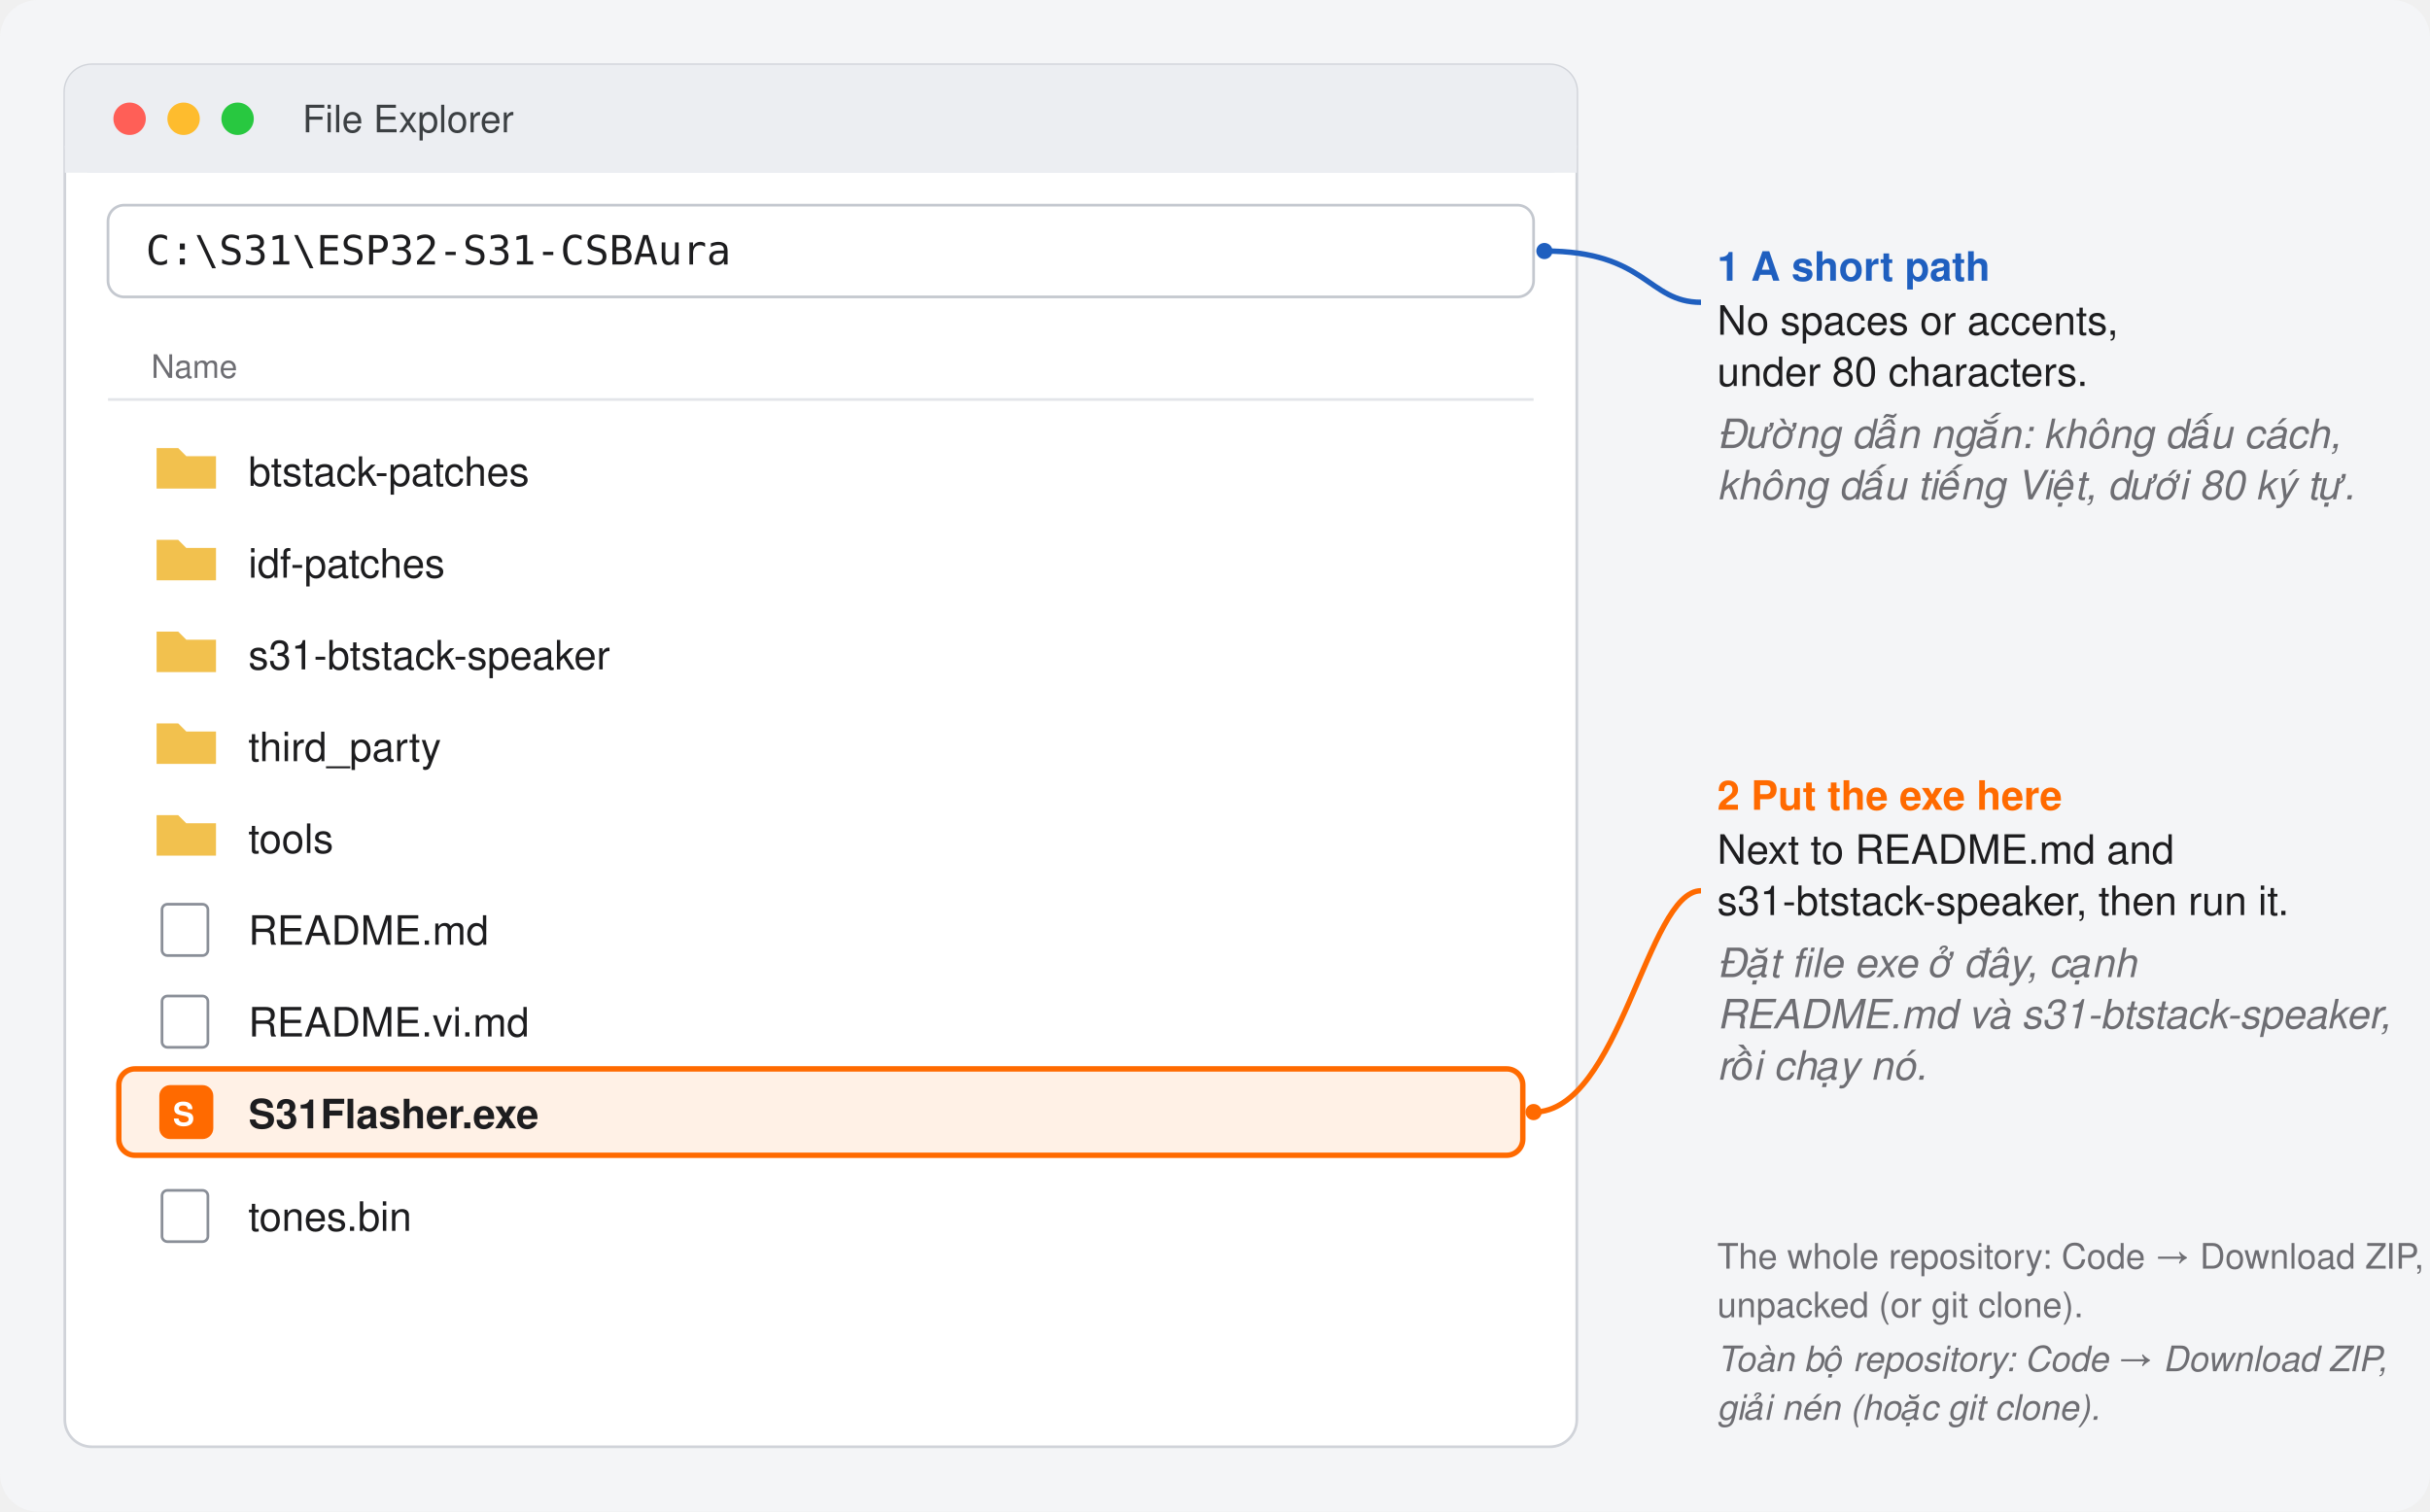
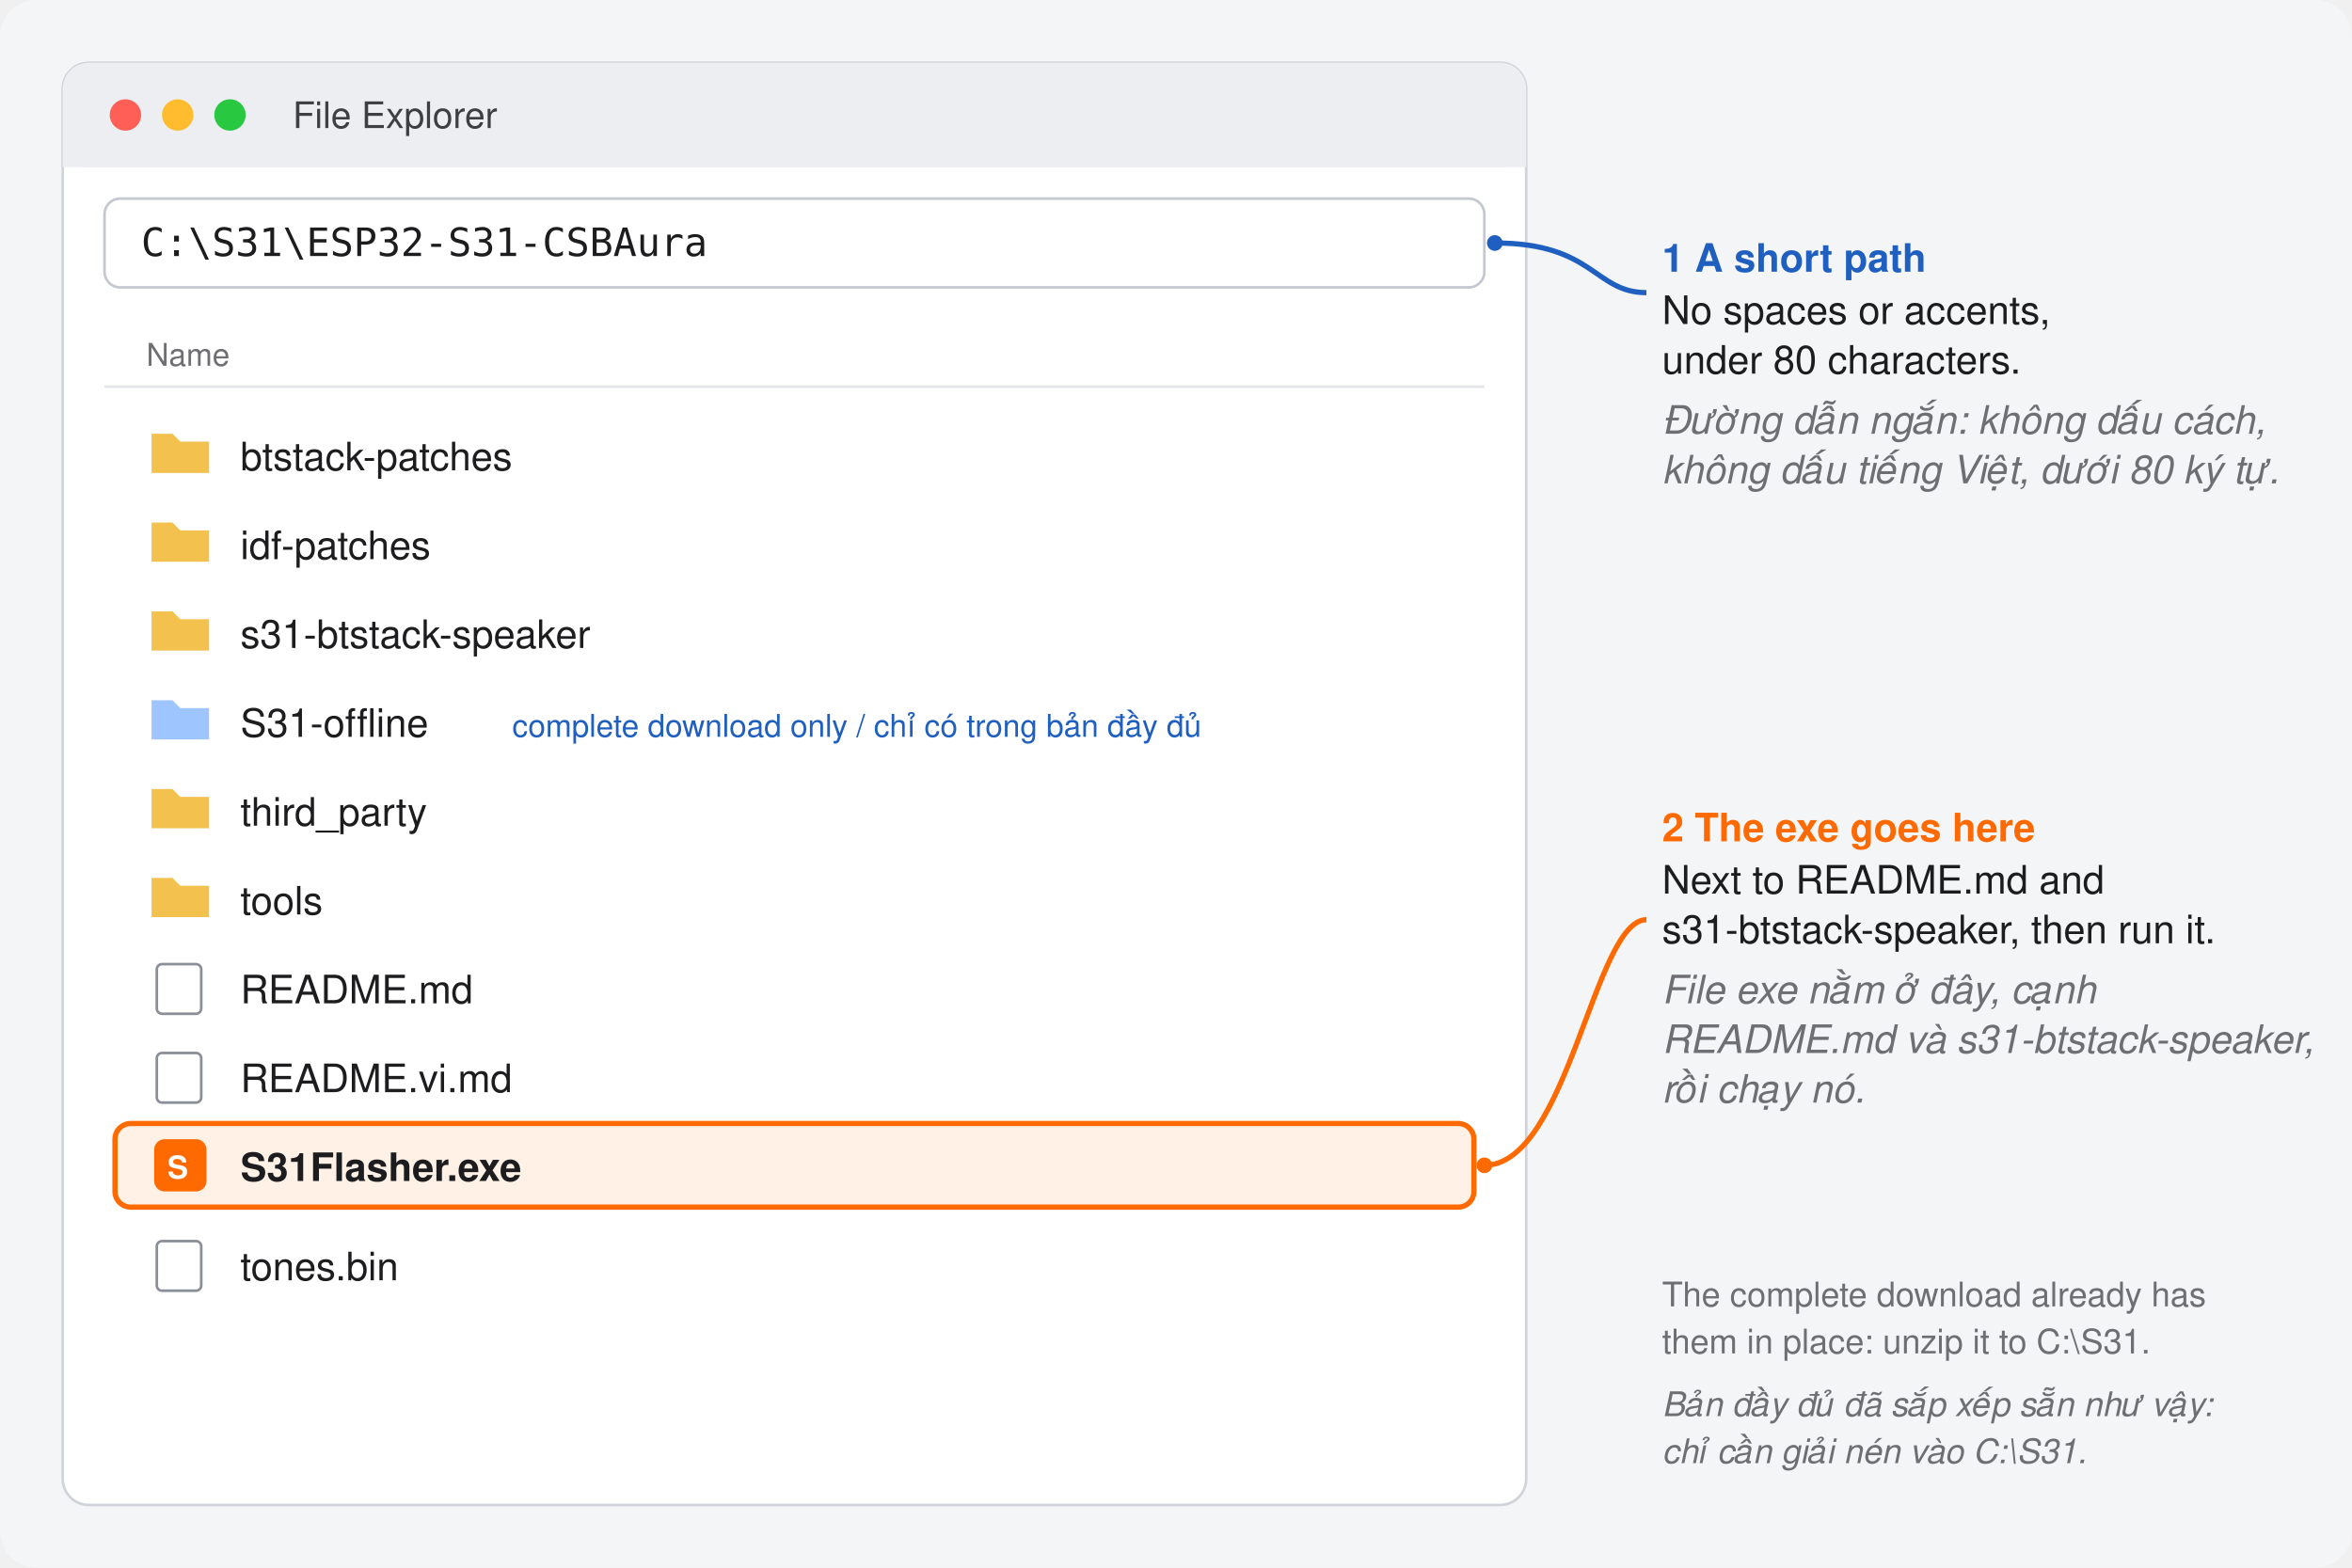
- <svg xmlns="http://www.w3.org/2000/svg" width="900" height="560" viewBox="0 0 900 560" font-family="Segoe UI, Helvetica, Arial, sans-serif">
-   <rect x="0" y="0" width="900" height="560" rx="14" fill="#f4f5f7" />
-   <rect x="24" y="24" width="560" height="512" rx="10" fill="#ffffff" stroke="#d0d3d9" />
+ <svg xmlns="http://www.w3.org/2000/svg" width="900" height="600" viewBox="0 0 900 600" font-family="Segoe UI, Helvetica, Arial, sans-serif">
+   <rect x="0" y="0" width="900" height="600" rx="14" fill="#f4f5f7" />
+   <rect x="24" y="24" width="560" height="552" rx="10" fill="#ffffff" stroke="#d0d3d9" />
  <rect x="24" y="24" width="560" height="40" rx="10" fill="#eceef2" />
  <rect x="24" y="54" width="560" height="10" fill="#eceef2" />
  <circle cx="48" cy="44" r="6" fill="#ff5f57" />
  <circle cx="68" cy="44" r="6" fill="#febc2e" />
  <circle cx="88" cy="44" r="6" fill="#28c840" />
  <text x="112" y="49" font-size="14" fill="#3c4043">File Explorer</text>
  <rect x="40" y="76" width="528" height="34" rx="6" fill="#ffffff" stroke="#c4c8cf" />
  <text x="54" y="98" font-size="15" fill="#1d1d1f" font-family="Consolas, Menlo, monospace">C:\S31\ESP32-S31-CSBAura</text>
  <text x="56" y="140" font-size="12" fill="#6e6e73">Name</text>
  <line x1="40" y1="148" x2="568" y2="148" stroke="#e3e5e9" />
  <g font-size="15" fill="#1d1d1f">
-     <g transform="translate(0,0)">
+     <g>
      <path d="M58 166 h8 l3 3 h11 v12 h-22z" fill="#f2c14e" />
      <text x="92" y="180">btstack-patches</text>
    </g>
    <g transform="translate(0,34)">
      <path d="M58 166 h8 l3 3 h11 v12 h-22z" fill="#f2c14e" />
      <text x="92" y="180">idf-patches</text>
    </g>
    <g transform="translate(0,68)">
      <path d="M58 166 h8 l3 3 h11 v12 h-22z" fill="#f2c14e" />
      <text x="92" y="180">s31-btstack-speaker</text>
    </g>
    <g transform="translate(0,102)">
+       <path d="M58 166 h8 l3 3 h11 v12 h-22z" fill="#9ec5fe" />
+       <text x="92" y="180">S31-offline</text>
+       <text x="196" y="180" font-size="12" fill="#1f5fbf">complete download only / chỉ có trong bản đầy đủ</text>
+     </g>
+     <g transform="translate(0,136)">
      <path d="M58 166 h8 l3 3 h11 v12 h-22z" fill="#f2c14e" />
      <text x="92" y="180">third_party</text>
    </g>
-     <g transform="translate(0,136)">
+     <g transform="translate(0,170)">
      <path d="M58 166 h8 l3 3 h11 v12 h-22z" fill="#f2c14e" />
      <text x="92" y="180">tools</text>
    </g>
-     <g transform="translate(0,170)">
+     <g transform="translate(0,204)">
      <rect x="60" y="165" width="17" height="19" rx="2" fill="#ffffff" stroke="#8a8f98" />
      <text x="92" y="180">README.md</text>
    </g>
-     <g transform="translate(0,204)">
+     <g transform="translate(0,238)">
      <rect x="60" y="165" width="17" height="19" rx="2" fill="#ffffff" stroke="#8a8f98" />
      <text x="92" y="180">README.vi.md</text>
    </g>
-     <g transform="translate(0,238)">
+     <g transform="translate(0,272)">
      <rect x="44" y="158" width="520" height="32" rx="6" fill="#fff1e6" stroke="#ff6a00" stroke-width="2" />
      <rect x="59" y="164" width="20" height="20" rx="4" fill="#ff6a00" />
      <text x="64" y="179" font-size="12" fill="#ffffff" font-weight="bold">S</text>
      <text x="92" y="180" font-weight="bold">S31Flasher.exe</text>
    </g>
-     <g transform="translate(0,276)">
+     <g transform="translate(0,310)">
      <rect x="60" y="165" width="17" height="19" rx="2" fill="#ffffff" stroke="#8a8f98" />
      <text x="92" y="180">tones.bin</text>
    </g>
  </g>
  <g font-size="15">
    <path d="M572 93 C 610 93, 610 112, 630 112" fill="none" stroke="#1f5fbf" stroke-width="2" />
    <circle cx="572" cy="93" r="3" fill="#1f5fbf" />
    <text x="636" y="104" font-weight="bold" fill="#1f5fbf">1  A short path</text>
    <text x="636" y="124" fill="#1d1d1f">No spaces or accents,</text>
    <text x="636" y="143" fill="#1d1d1f">under 80 characters.</text>
    <text x="636" y="166" fill="#6e6e73" font-style="italic">Đường dẫn ngắn: không dấu cách,</text>
    <text x="636" y="185" fill="#6e6e73" font-style="italic">không dấu tiếng Việt, dưới 80 ký tự.</text>
-     <path d="M568 412 C 600 412, 610 330, 630 330" fill="none" stroke="#ff6a00" stroke-width="2" />
-     <circle cx="568" cy="412" r="3" fill="#ff6a00" />
-     <text x="636" y="300" font-weight="bold" fill="#ff6a00">2  Put the exe here</text>
-     <text x="636" y="320" fill="#1d1d1f">Next to README.md and</text>
-     <text x="636" y="339" fill="#1d1d1f">s31-btstack-speaker, then run it.</text>
-     <text x="636" y="362" fill="#6e6e73" font-style="italic">Đặt file exe ở đây, cạnh</text>
-     <text x="636" y="381" fill="#6e6e73" font-style="italic">README.md và s31-btstack-speaker,</text>
-     <text x="636" y="400" fill="#6e6e73" font-style="italic">rồi chạy nó.</text>
-     <text x="636" y="470" font-size="13" fill="#6e6e73">The whole repository: Code → Download ZIP,</text>
-     <text x="636" y="488" font-size="13" fill="#6e6e73">unpacked (or git clone).</text>
-     <text x="636" y="508" font-size="13" fill="#6e6e73" font-style="italic">Toàn bộ repository: Code → Download ZIP,</text>
-     <text x="636" y="526" font-size="13" fill="#6e6e73" font-style="italic">giải nén (hoặc git clone).</text>
+     <path d="M568 446 C 600 446, 610 352, 630 352" fill="none" stroke="#ff6a00" stroke-width="2" />
+     <circle cx="568" cy="446" r="3" fill="#ff6a00" />
+     <text x="636" y="322" font-weight="bold" fill="#ff6a00">2  The exe goes here</text>
+     <text x="636" y="342" fill="#1d1d1f">Next to README.md and</text>
+     <text x="636" y="361" fill="#1d1d1f">s31-btstack-speaker, then run it.</text>
+     <text x="636" y="384" fill="#6e6e73" font-style="italic">File exe nằm ở đây, cạnh</text>
+     <text x="636" y="403" fill="#6e6e73" font-style="italic">README.md và s31-btstack-speaker,</text>
+     <text x="636" y="422" fill="#6e6e73" font-style="italic">rồi chạy nó.</text>
+     <text x="636" y="500" font-size="13" fill="#6e6e73">The complete download already has</text>
+     <text x="636" y="518" font-size="13" fill="#6e6e73">them in place: unzip it to C:\S31.</text>
+     <text x="636" y="542" font-size="13" fill="#6e6e73" font-style="italic">Bản đầy đủ đã sắp xếp sẵn như vậy:</text>
+     <text x="636" y="560" font-size="13" fill="#6e6e73" font-style="italic">chỉ cần giải nén vào C:\S31.</text>
  </g>
</svg>
